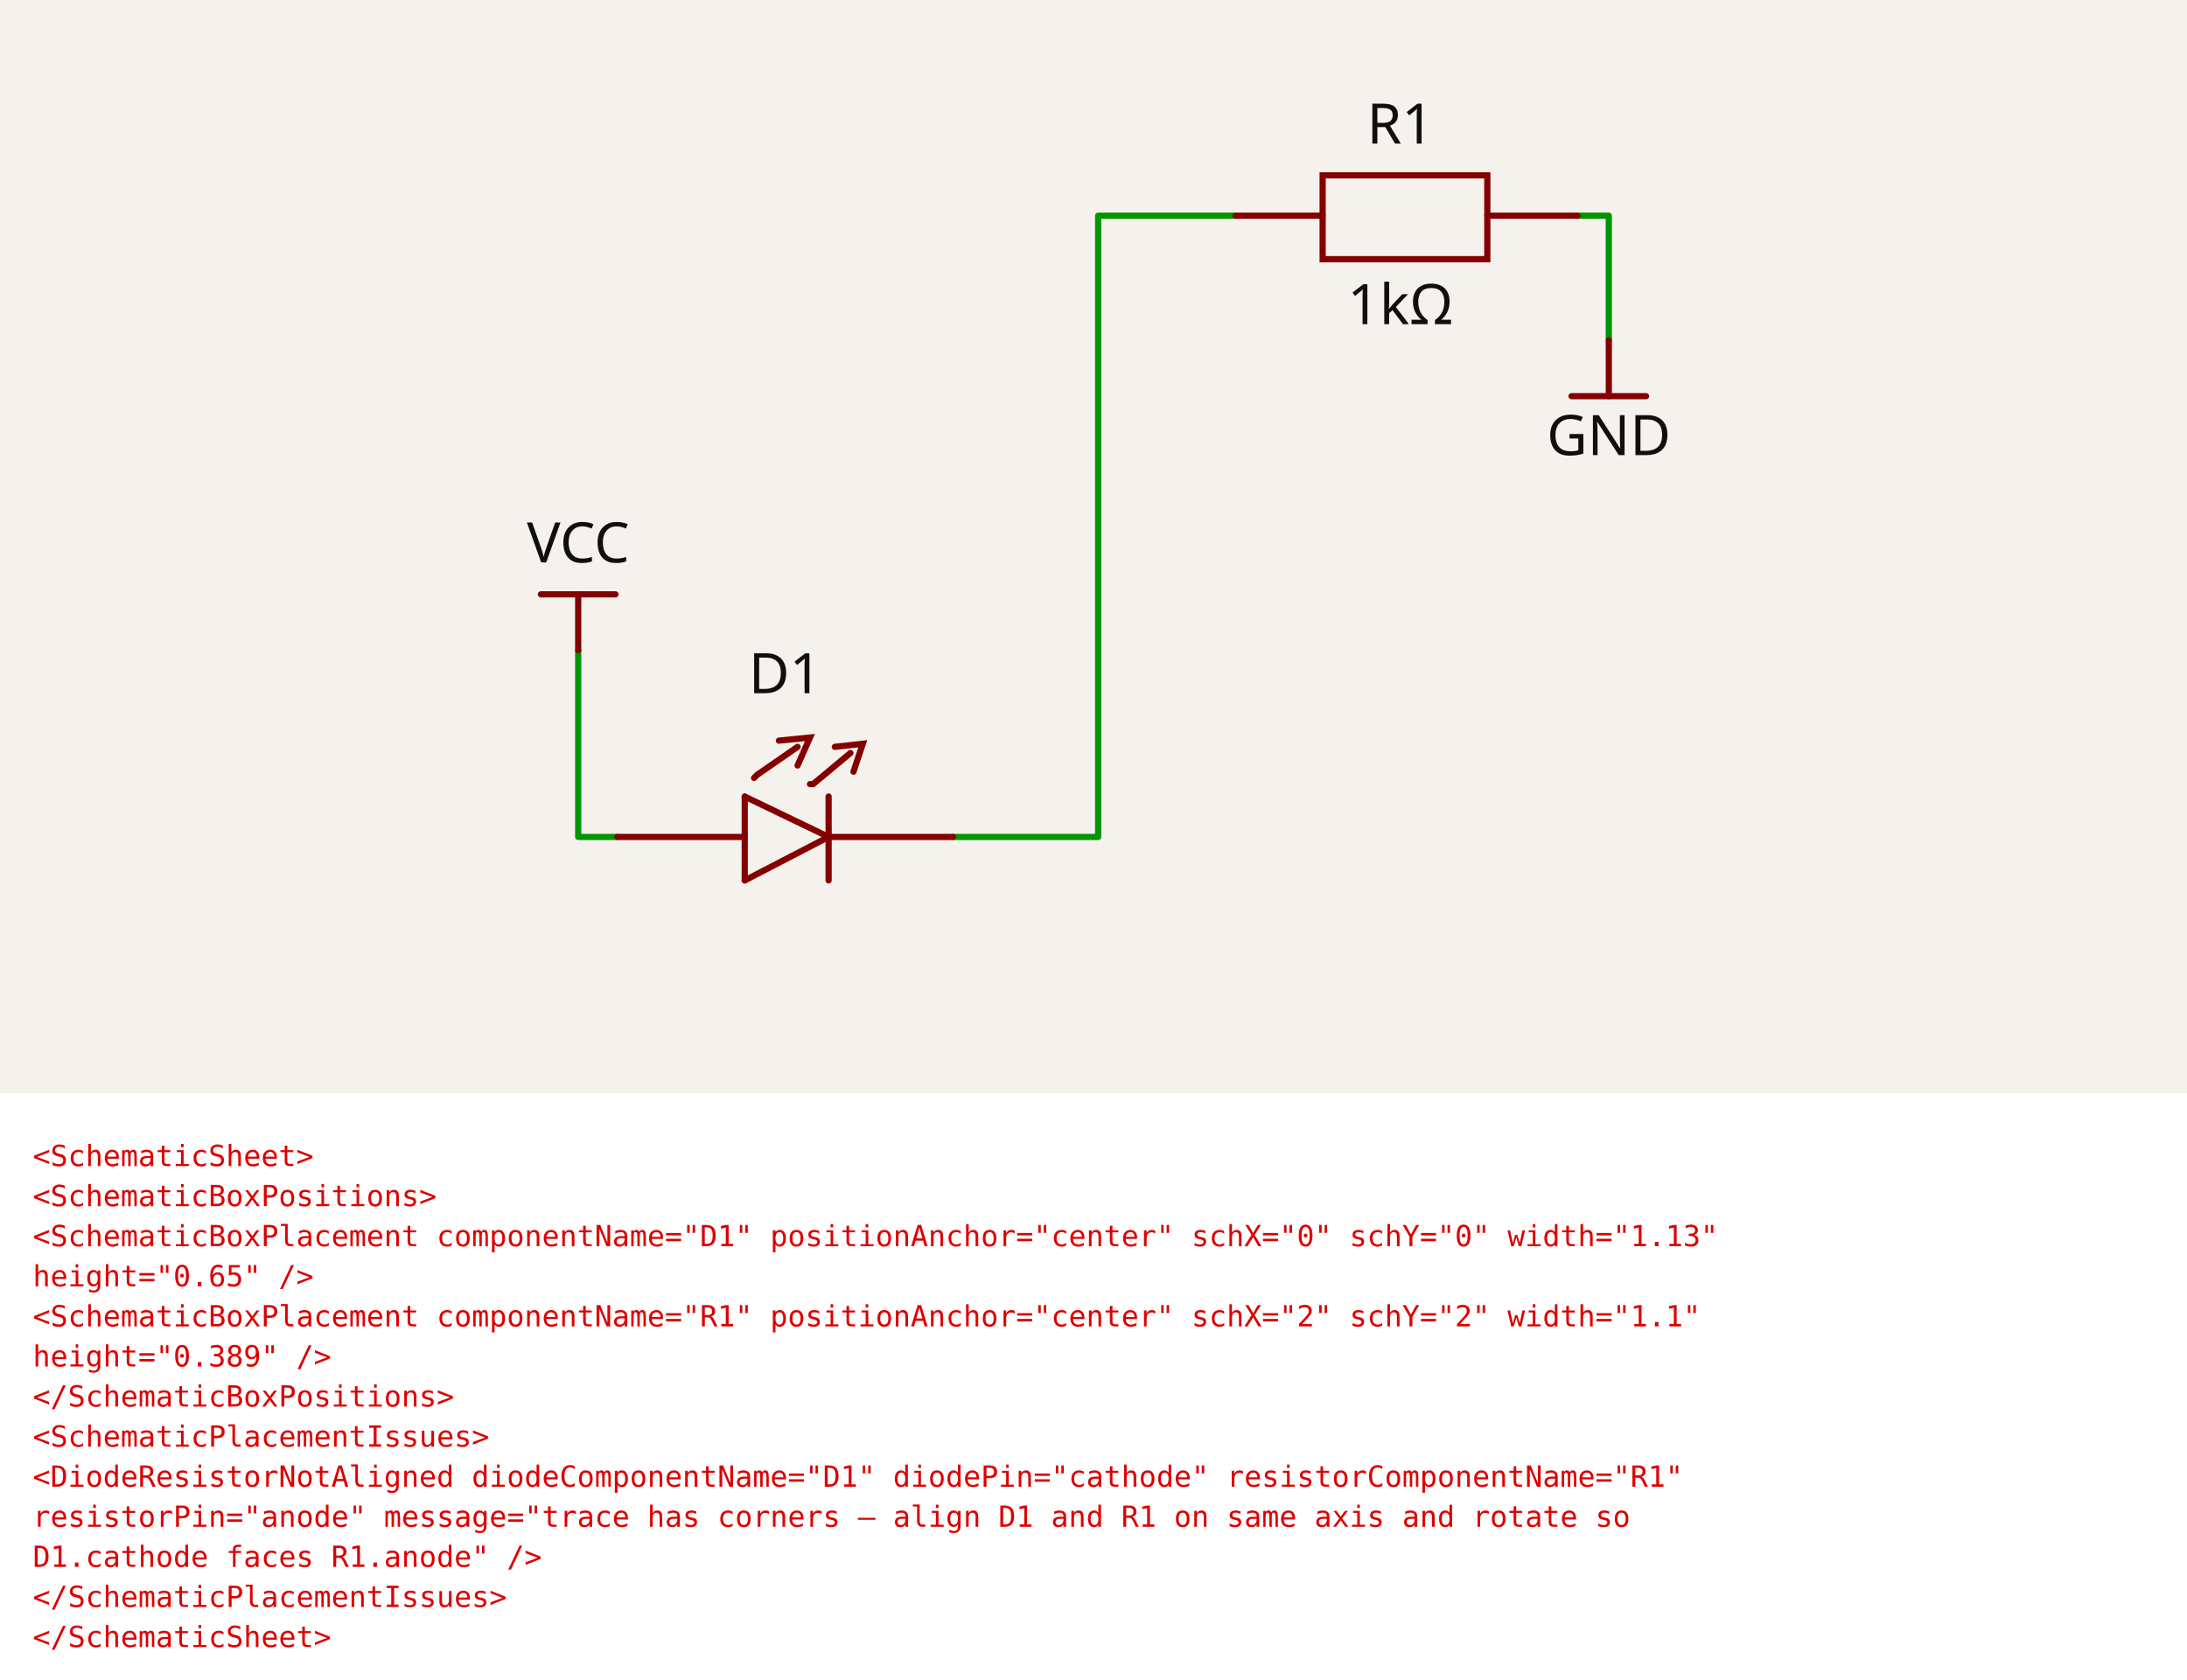
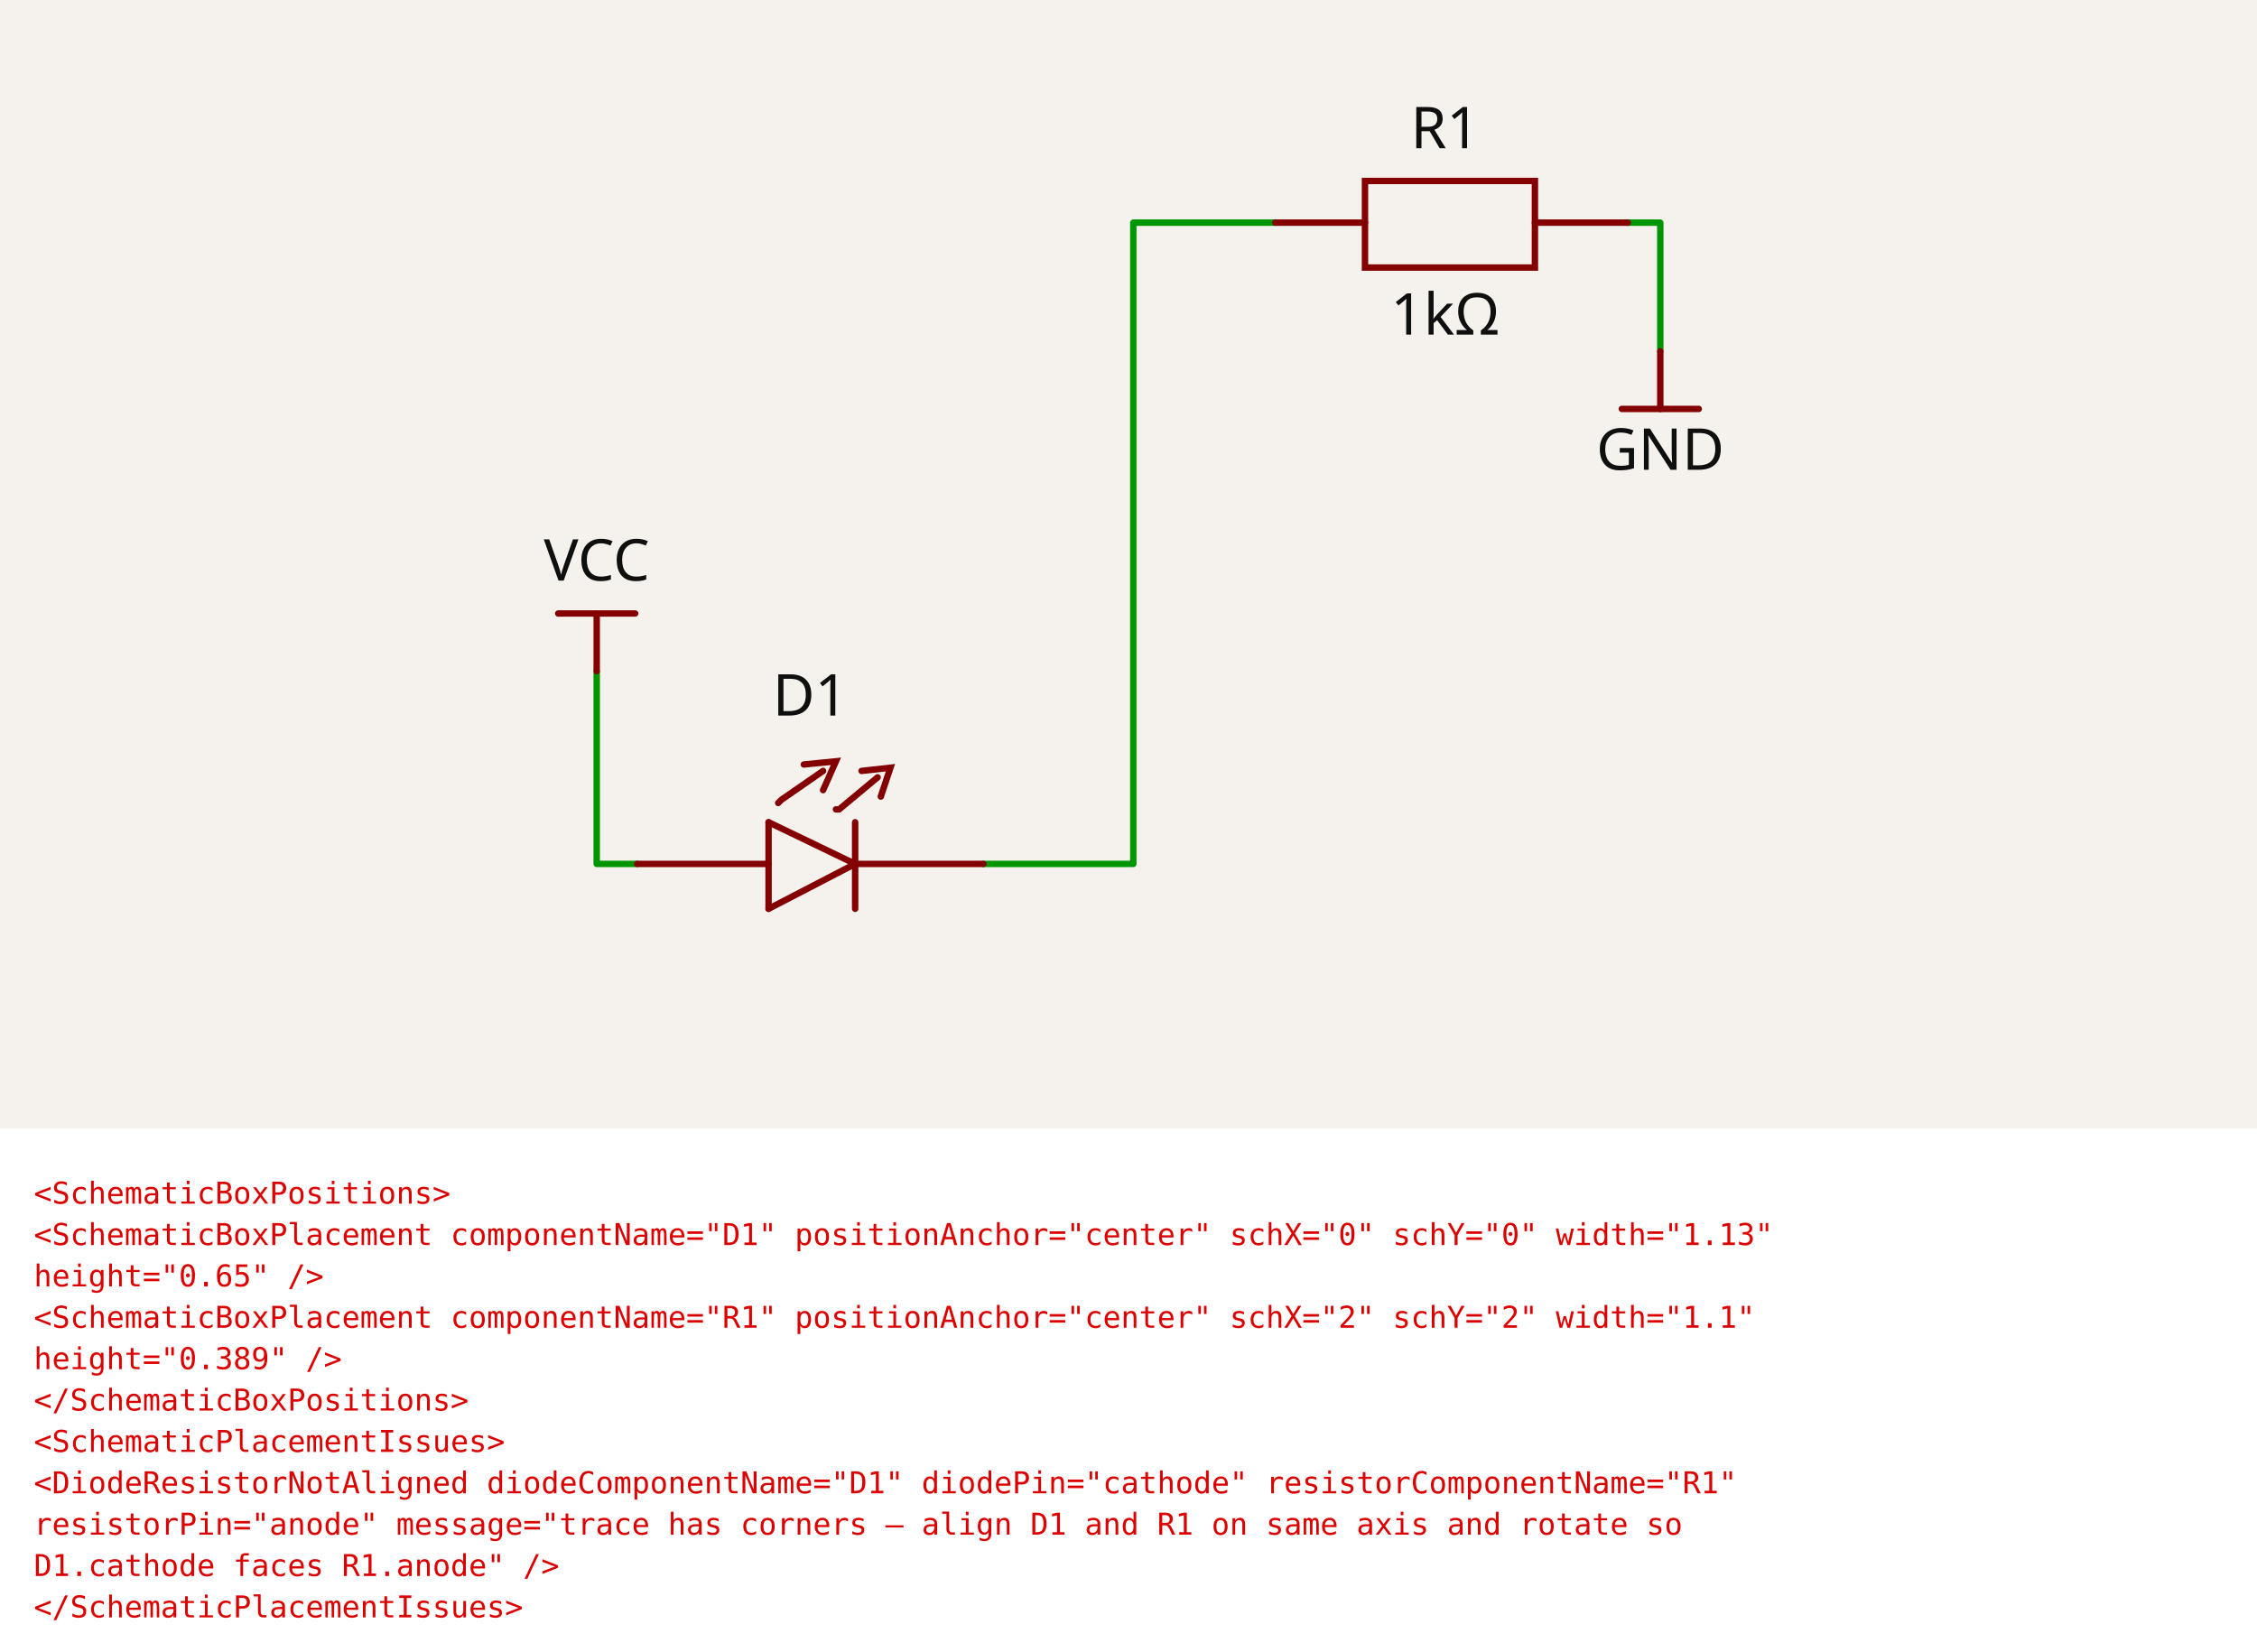
- <svg xmlns="http://www.w3.org/2000/svg" width="1200" height="922" viewBox="0 0 1200 922" role="img" aria-label="schematic analysis fixture">
+ <svg xmlns="http://www.w3.org/2000/svg" width="1200" height="878" viewBox="0 0 1200 878" role="img" aria-label="schematic analysis fixture">
  <g transform="translate(0, 0)">
    <style>
              .boundary { fill: rgb(245, 241, 237); }
              .schematic-boundary { fill: none; stroke: #fff; }
              .component { fill: none; stroke: rgb(132, 0, 0); }
              .chip { fill: rgb(255, 255, 194); stroke: rgb(132, 0, 0); }
              .component-pin { fill: none; stroke: rgb(132, 0, 0); }
              /* Basic per-trace hover fallback */
              .trace:hover {
                filter: invert(1);
              }
              .trace:hover .trace-crossing-outline {
                opacity: 0;
              }
              .trace:hover .trace-junction {
                filter: invert(1);
              }
              /* Net-hover highlighting: when a trace or its overlays are hovered,
                 invert color for all traces (base + overlays) sharing the same
                 subcircuit connectivity key. Also hide crossing outline during hover. */
              svg:has(:is(g.trace[data-subcircuit-connectivity-map-key="unnamedsubcircuitsubcircuit_source_group_0_connectivity_net0"], g.trace-overlays[data-subcircuit-connectivity-map-key="unnamedsubcircuitsubcircuit_source_group_0_connectivity_net0"]):hover) :is(g.trace[data-subcircuit-connectivity-map-key="unnamedsubcircuitsubcircuit_source_group_0_connectivity_net0"], g.trace-overlays[data-subcircuit-connectivity-map-key="unnamedsubcircuitsubcircuit_source_group_0_connectivity_net0"]) { filter: invert(1); }
svg:has(:is(g.trace[data-subcircuit-connectivity-map-key="unnamedsubcircuitsubcircuit_source_group_0_connectivity_net0"], g.trace-overlays[data-subcircuit-connectivity-map-key="unnamedsubcircuitsubcircuit_source_group_0_connectivity_net0"]):hover) g.trace-overlays[data-subcircuit-connectivity-map-key="unnamedsubcircuitsubcircuit_source_group_0_connectivity_net0"] .trace-crossing-outline { opacity: 0; }
svg:has(:is(g.trace[data-subcircuit-connectivity-map-key="unnamedsubcircuitsubcircuit_source_group_0_connectivity_net1"], g.trace-overlays[data-subcircuit-connectivity-map-key="unnamedsubcircuitsubcircuit_source_group_0_connectivity_net1"]):hover) :is(g.trace[data-subcircuit-connectivity-map-key="unnamedsubcircuitsubcircuit_source_group_0_connectivity_net1"], g.trace-overlays[data-subcircuit-connectivity-map-key="unnamedsubcircuitsubcircuit_source_group_0_connectivity_net1"]) { filter: invert(1); }
svg:has(:is(g.trace[data-subcircuit-connectivity-map-key="unnamedsubcircuitsubcircuit_source_group_0_connectivity_net1"], g.trace-overlays[data-subcircuit-connectivity-map-key="unnamedsubcircuitsubcircuit_source_group_0_connectivity_net1"]):hover) g.trace-overlays[data-subcircuit-connectivity-map-key="unnamedsubcircuitsubcircuit_source_group_0_connectivity_net1"] .trace-crossing-outline { opacity: 0; }
svg:has(:is(g.trace[data-subcircuit-connectivity-map-key="unnamedsubcircuitsubcircuit_source_group_0_connectivity_net2"], g.trace-overlays[data-subcircuit-connectivity-map-key="unnamedsubcircuitsubcircuit_source_group_0_connectivity_net2"]):hover) :is(g.trace[data-subcircuit-connectivity-map-key="unnamedsubcircuitsubcircuit_source_group_0_connectivity_net2"], g.trace-overlays[data-subcircuit-connectivity-map-key="unnamedsubcircuitsubcircuit_source_group_0_connectivity_net2"]) { filter: invert(1); }
svg:has(:is(g.trace[data-subcircuit-connectivity-map-key="unnamedsubcircuitsubcircuit_source_group_0_connectivity_net2"], g.trace-overlays[data-subcircuit-connectivity-map-key="unnamedsubcircuitsubcircuit_source_group_0_connectivity_net2"]):hover) g.trace-overlays[data-subcircuit-connectivity-map-key="unnamedsubcircuitsubcircuit_source_group_0_connectivity_net2"] .trace-crossing-outline { opacity: 0; }
              .text { font-family: sans-serif; fill: rgb(0, 150, 0); }
              .pin-number { fill: rgb(169, 0, 0); }
              .port-label { fill: rgb(0, 100, 100); }
              .component-name { fill: rgb(0, 100, 100); }

            </style>
    <rect class="boundary" x="0" y="0" width="1200" height="600" />
    <g class="trace sch-trace" data-layer="base" data-circuit-json-type="schematic_trace" data-schematic-trace-id="schematic_trace_0" data-subcircuit-connectivity-map-key="unnamedsubcircuitsubcircuit_source_group_0_connectivity_net0">
      <path d="M 522.857 459.353 L 527.119 459.353 L 602.557 459.353 L 602.557 118.391 L 677.995 118.391" class="trace-invisible-hover-outline sch-trace-hitbox" stroke="rgb(0, 150, 0)" fill="none" stroke-width="27.277px" stroke-linecap="round" opacity="0" stroke-linejoin="round" />
      <path class="sch-trace-path" d="M 522.857 459.353 L 527.119 459.353 L 602.557 459.353 L 602.557 118.391 L 677.995 118.391" stroke="rgb(0, 150, 0)" fill="none" stroke-width="3.41px" stroke-linecap="round" stroke-linejoin="round" />
    </g>
    <g class="trace sch-trace" data-layer="base" data-circuit-json-type="schematic_trace" data-schematic-trace-id="schematic_trace_1" data-subcircuit-connectivity-map-key="unnamedsubcircuitsubcircuit_source_group_0_connectivity_net1">
      <path d="M 338.738 459.353 L 334.476 459.353 L 317.257 459.353 L 317.257 356.894" class="trace-invisible-hover-outline sch-trace-hitbox" stroke="rgb(0, 150, 0)" fill="none" stroke-width="27.277px" stroke-linecap="round" opacity="0" stroke-linejoin="round" />
      <path class="sch-trace-path" d="M 338.738 459.353 L 334.476 459.353 L 317.257 459.353 L 317.257 356.894" stroke="rgb(0, 150, 0)" fill="none" stroke-width="3.41px" stroke-linecap="round" stroke-linejoin="round" />
    </g>
    <g class="trace sch-trace" data-layer="base" data-circuit-json-type="schematic_trace" data-schematic-trace-id="schematic_trace_2" data-subcircuit-connectivity-map-key="unnamedsubcircuitsubcircuit_source_group_0_connectivity_net2">
      <path d="M 865.524 118.391 L 882.743 118.391 L 882.743 186.754" class="trace-invisible-hover-outline sch-trace-hitbox" stroke="rgb(0, 150, 0)" fill="none" stroke-width="27.277px" stroke-linecap="round" opacity="0" stroke-linejoin="round" />
      <path class="sch-trace-path" d="M 865.524 118.391 L 882.743 118.391 L 882.743 186.754" stroke="rgb(0, 150, 0)" fill="none" stroke-width="3.41px" stroke-linecap="round" stroke-linejoin="round" />
    </g>
    <g class="trace-overlays sch-trace-overlays" data-layer="overlay" data-circuit-json-type="schematic_trace" data-schematic-trace-id="schematic_trace_0" data-subcircuit-connectivity-map-key="unnamedsubcircuitsubcircuit_source_group_0_connectivity_net0" />
    <g class="trace-overlays sch-trace-overlays" data-layer="overlay" data-circuit-json-type="schematic_trace" data-schematic-trace-id="schematic_trace_1" data-subcircuit-connectivity-map-key="unnamedsubcircuitsubcircuit_source_group_0_connectivity_net1" />
    <g class="trace-overlays sch-trace-overlays" data-layer="overlay" data-circuit-json-type="schematic_trace" data-schematic-trace-id="schematic_trace_2" data-subcircuit-connectivity-map-key="unnamedsubcircuitsubcircuit_source_group_0_connectivity_net2" />
    <g class="sch-component" data-circuit-json-type="schematic_component" data-schematic-component-id="schematic_component_0">
      <rect class="component-overlay sch-component-overlay" x="338.738" y="404.799" width="184.119" height="78.421" fill="transparent" />
      <path class="sch-component-symbol-path" d="M 454.665 459.353 L 408.635 483.221" stroke="rgb(132, 0, 0)" fill="none" stroke-width="3.41px" stroke-linecap="round" />
      <path class="sch-component-symbol-path" d="M 452.96 459.353 L 522.857 459.353" stroke="rgb(132, 0, 0)" fill="none" stroke-width="3.41px" stroke-linecap="round" />
      <path class="sch-component-symbol-path" d="M 408.635 437.191 L 454.665 459.353" stroke="rgb(132, 0, 0)" fill="none" stroke-width="3.41px" stroke-linecap="round" />
      <path class="sch-component-symbol-path" d="M 408.635 483.221 L 408.635 437.191" stroke="rgb(132, 0, 0)" fill="none" stroke-width="3.41px" stroke-linecap="round" />
      <path class="sch-component-symbol-path" d="M 454.665 437.191 L 454.665 483.221" stroke="rgb(132, 0, 0)" fill="none" stroke-width="3.41px" stroke-linecap="round" />
      <path class="sch-component-symbol-path" d="M 408.635 459.353 L 338.738 459.353" stroke="rgb(132, 0, 0)" fill="none" stroke-width="3.41px" stroke-linecap="round" />
      <path class="sch-component-symbol-path" d="M 458.075 409.914 L 473.418 408.209 L 468.303 423.552" stroke="rgb(132, 0, 0)" fill="none" stroke-width="3.41px" stroke-linecap="round" />
      <path class="sch-component-symbol-path" d="M 444.436 430.371 L 446.141 430.371 L 466.599 413.323 L 466.599 413.323" stroke="rgb(132, 0, 0)" fill="none" stroke-width="3.41px" stroke-linecap="round" />
      <path class="sch-component-symbol-path" d="M 427.388 406.504 L 444.436 404.799 L 437.617 420.143" stroke="rgb(132, 0, 0)" fill="none" stroke-width="3.41px" stroke-linecap="round" />
      <path class="sch-component-symbol-path" d="M 413.75 426.962 L 415.454 425.257 L 437.617 409.914 L 437.617 409.914" stroke="rgb(132, 0, 0)" fill="none" stroke-width="3.41px" stroke-linecap="round" />
      <text class="sch-component-text" x="430.798" y="495.154" fill="rgb(15, 15, 15)" font-family="sans-serif" text-anchor="middle" dominant-baseline="hanging" font-size="30.687px" />
      <text class="sch-component-name sch-component-text" x="430.798" y="389.456" stroke="rgb(245, 241, 237)" stroke-width="3.41px" paint-order="stroke" fill="rgb(15, 15, 15)" font-family="sans-serif" text-anchor="middle" dominant-baseline="ideographic" font-size="30.687px">D1</text>
    </g>
    <g class="sch-component" data-circuit-json-type="schematic_component" data-schematic-component-id="schematic_component_1">
      <rect class="component-overlay sch-component-overlay" x="677.995" y="96.229" width="187.529" height="46.03" fill="transparent" />
      <path class="sch-component-symbol-path" d="M 677.995 118.391 L 725.73 118.391" stroke="rgb(132, 0, 0)" fill="none" stroke-width="3.41px" stroke-linecap="round" />
      <path class="sch-component-symbol-path" d="M 816.085 118.391 L 865.524 118.391" stroke="rgb(132, 0, 0)" fill="none" stroke-width="3.41px" stroke-linecap="round" />
      <path class="sch-component-symbol-path" d="M 771.76 96.229 L 816.085 96.229 L 816.085 142.259 L 725.73 142.259 L 725.73 96.229 L 771.76 96.229" stroke="rgb(132, 0, 0)" fill="none" stroke-width="3.41px" stroke-linecap="round" />
      <text class="sch-component-name sch-component-text" x="768.35" y="87.798" stroke="rgb(245, 241, 237)" stroke-width="3.41px" paint-order="stroke" fill="rgb(15, 15, 15)" font-family="sans-serif" text-anchor="middle" dominant-baseline="ideographic" font-size="30.687px">R1</text>
      <text class="sch-component-text" x="768.35" y="154.1" fill="rgb(15, 15, 15)" font-family="sans-serif" text-anchor="middle" dominant-baseline="hanging" font-size="30.687px">1kΩ</text>
    </g>
    <g class="schematic-port-hover sch-port-hover" data-schematic-port-id="source_port_0">
      <circle cx="338.738" cy="459.353" r="6.819" fill="red" opacity="0" />
    </g>
    <g class="schematic-port-hover sch-port-hover" data-schematic-port-id="source_port_1">
      <circle cx="522.857" cy="459.353" r="6.819" fill="red" opacity="0" />
    </g>
    <g class="schematic-port-hover sch-port-hover" data-schematic-port-id="source_port_2">
      <circle cx="677.995" cy="118.391" r="6.819" fill="red" opacity="0" />
    </g>
    <g class="schematic-port-hover sch-port-hover" data-schematic-port-id="source_port_3">
      <circle cx="865.524" cy="118.391" r="6.819" fill="red" opacity="0" />
    </g>
    <rect class="component-overlay sch-component-overlay sch-net-label-overlay" x="296.8" y="326.208" width="40.915" height="30.687" fill="transparent" />
    <path class="sch-net-label-symbol-path" d="M 337.715 326.208 L 296.8 326.208" stroke="rgb(132, 0, 0)" fill="none" stroke-width="3.41px" stroke-linecap="round" />
    <path class="sch-net-label-symbol-path" d="M 317.257 326.208 L 317.257 356.894" stroke="rgb(132, 0, 0)" fill="none" stroke-width="3.41px" stroke-linecap="round" />
    <text class="sch-net-label-symbol-text" x="317.257" y="317.684" fill="rgb(15, 15, 15)" font-family="sans-serif" text-anchor="middle" dominant-baseline="ideographic" font-size="30.687px">VCC</text>
    <rect class="component-overlay sch-component-overlay sch-net-label-overlay" x="862.285" y="186.754" width="40.915" height="30.687" fill="transparent" />
    <path class="sch-net-label-symbol-path" d="M 862.285 217.441 L 903.2 217.441" stroke="rgb(132, 0, 0)" fill="none" stroke-width="3.41px" stroke-linecap="round" />
    <path class="sch-net-label-symbol-path" d="M 882.743 217.441 L 882.743 186.754" stroke="rgb(132, 0, 0)" fill="none" stroke-width="3.41px" stroke-linecap="round" />
    <text class="sch-net-label-symbol-text" x="882.743" y="225.965" fill="rgb(15, 15, 15)" font-family="sans-serif" text-anchor="middle" dominant-baseline="hanging" font-size="30.687px">GND</text>
  </g>
  <g transform="translate(0, 600) scale(1, 1) translate(0, 0)">
    <rect width="100%" height="100%" fill="#fff" />
    <text x="18" y="40" fill="#d00" font-family="Menlo, Consolas, monospace" font-size="16">
-       <tspan x="18" dy="0">&lt;SchematicSheet&gt;</tspan>
-       <tspan x="18" dy="22">&lt;SchematicBoxPositions&gt;</tspan>
+       <tspan x="18" dy="0">&lt;SchematicBoxPositions&gt;</tspan>
      <tspan x="18" dy="22">&lt;SchematicBoxPlacement componentName="D1" positionAnchor="center" schX="0" schY="0" width="1.13"</tspan>
      <tspan x="18" dy="22">  height="0.65" /&gt;</tspan>
      <tspan x="18" dy="22">&lt;SchematicBoxPlacement componentName="R1" positionAnchor="center" schX="2" schY="2" width="1.1"</tspan>
      <tspan x="18" dy="22">  height="0.389" /&gt;</tspan>
      <tspan x="18" dy="22">&lt;/SchematicBoxPositions&gt;</tspan>
      <tspan x="18" dy="22">&lt;SchematicPlacementIssues&gt;</tspan>
      <tspan x="18" dy="22">&lt;DiodeResistorNotAligned diodeComponentName="D1" diodePin="cathode" resistorComponentName="R1"</tspan>
      <tspan x="18" dy="22">  resistorPin="anode" message="trace has corners — align D1 and R1 on same axis and rotate so</tspan>
      <tspan x="18" dy="22">  D1.cathode faces R1.anode" /&gt;</tspan>
      <tspan x="18" dy="22">&lt;/SchematicPlacementIssues&gt;</tspan>
-       <tspan x="18" dy="22">&lt;/SchematicSheet&gt;</tspan>
    </text>
  </g>
</svg>
